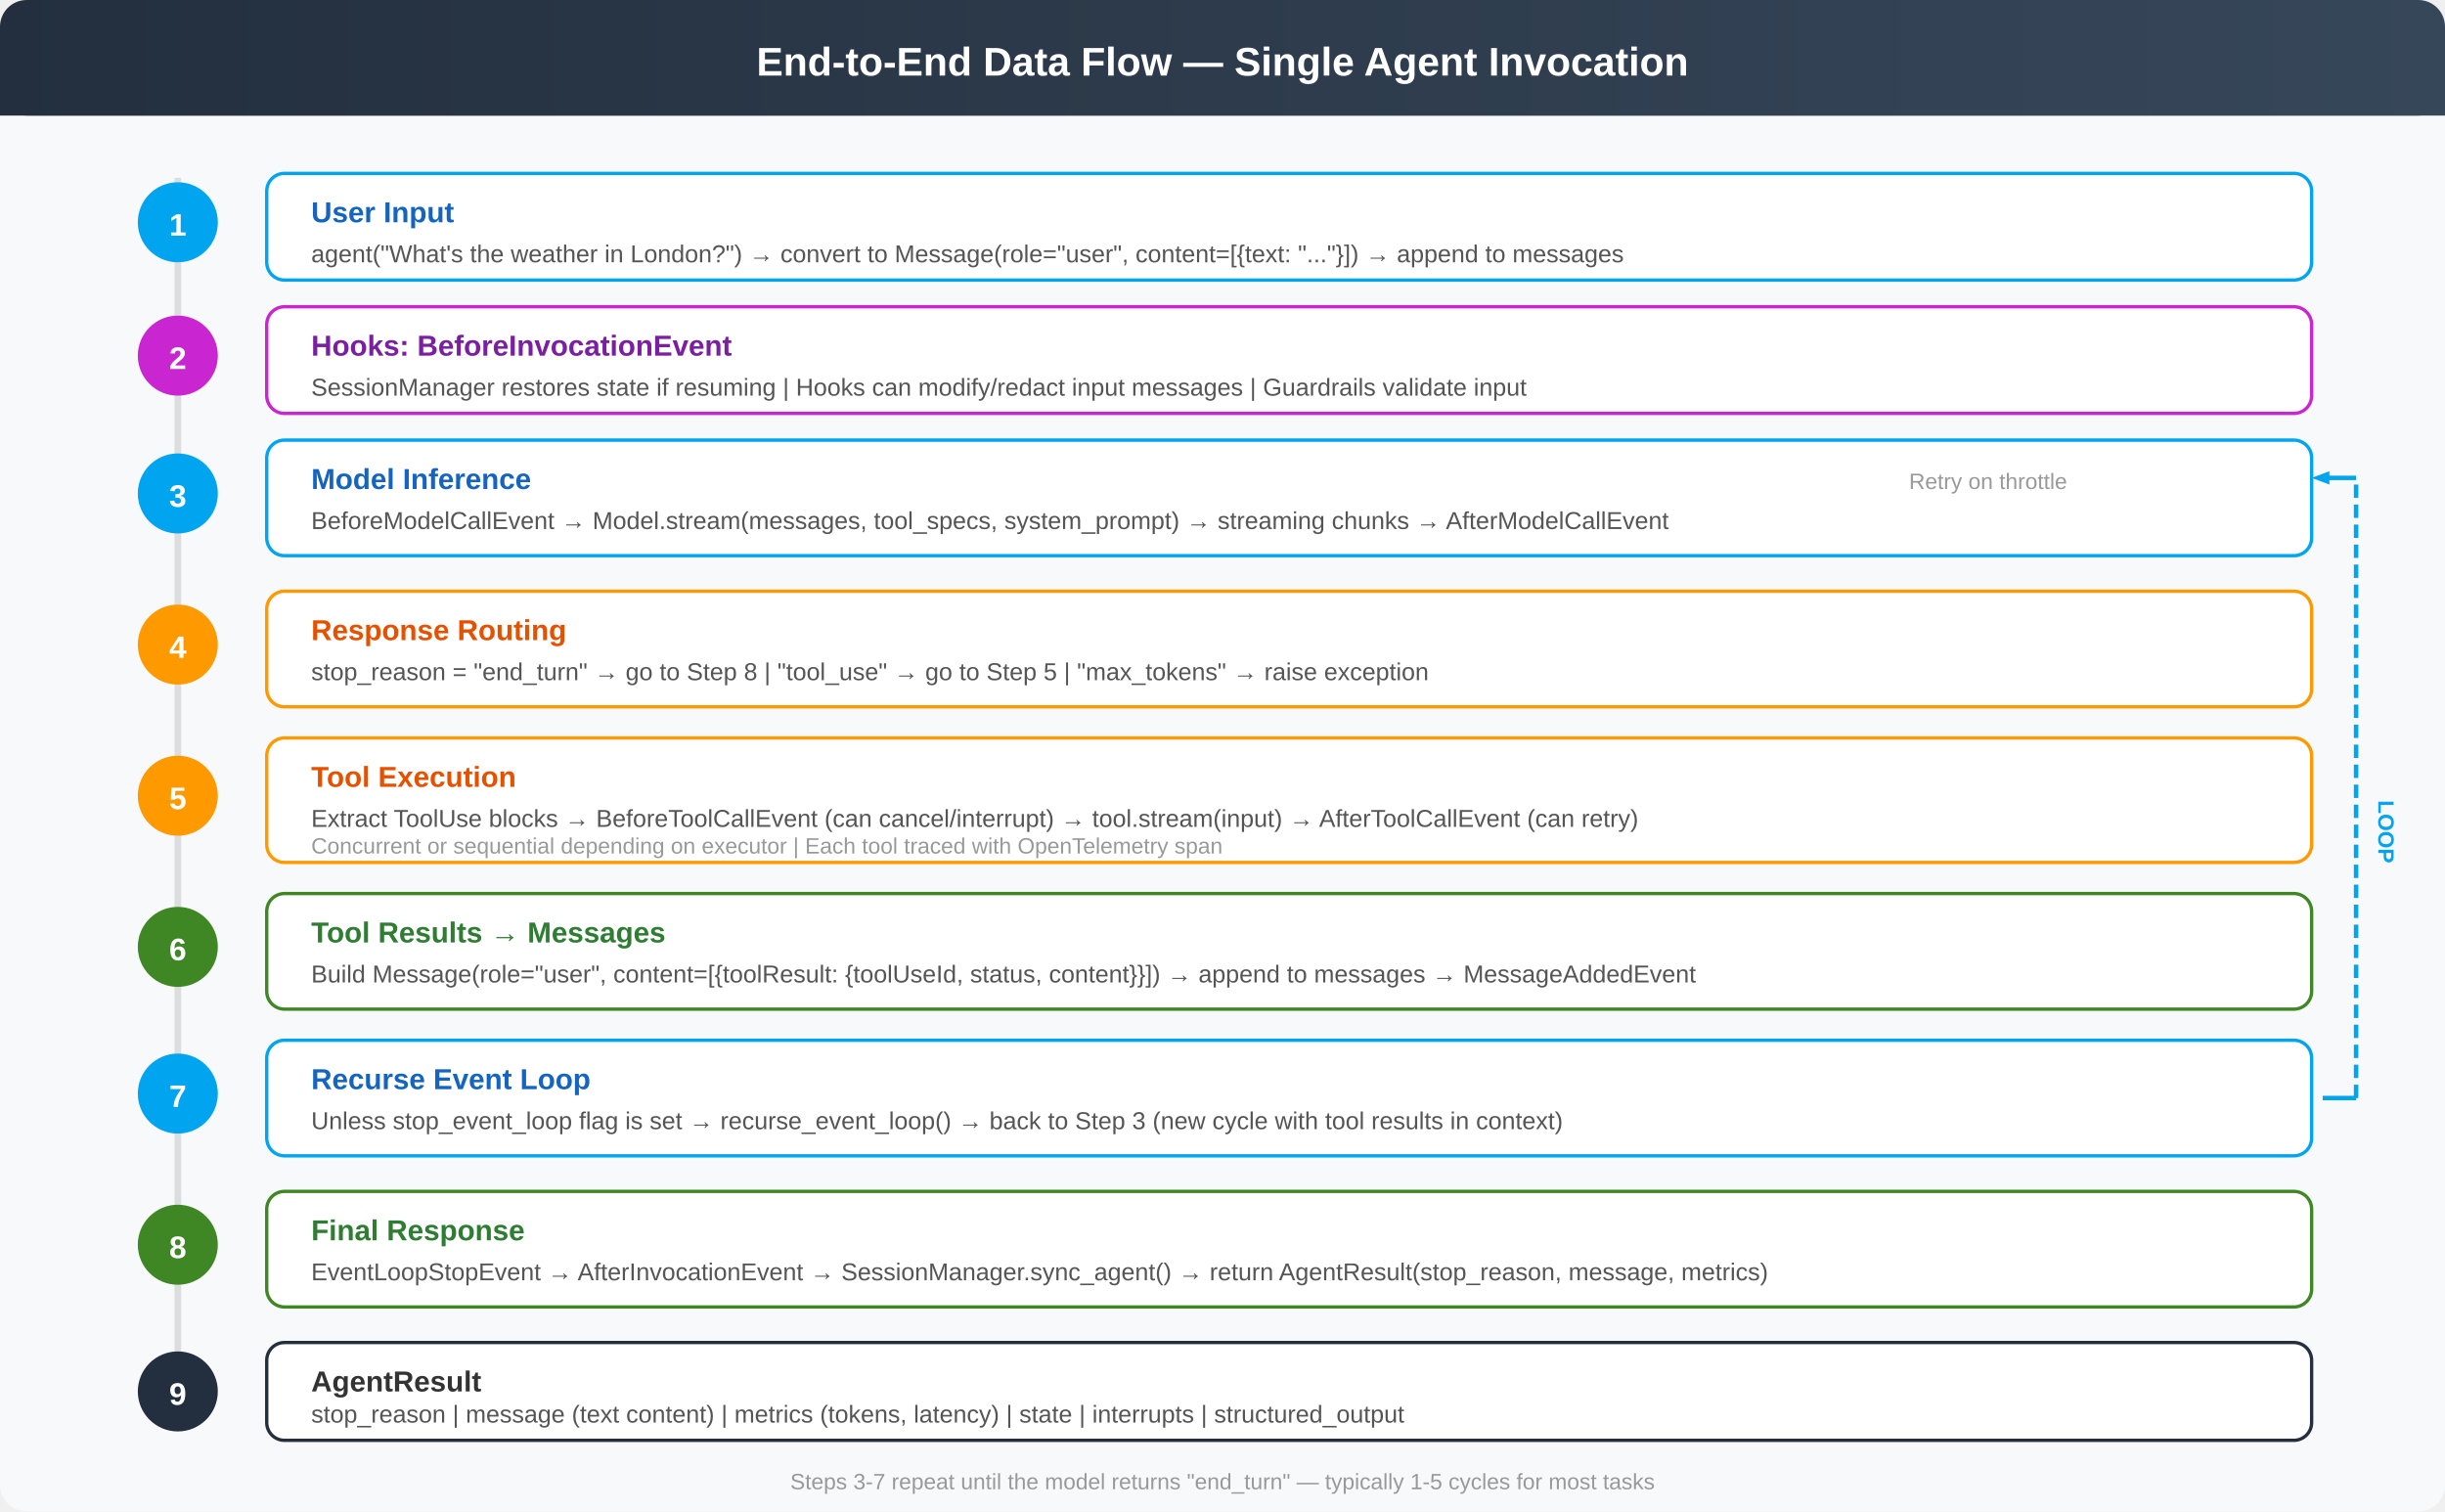
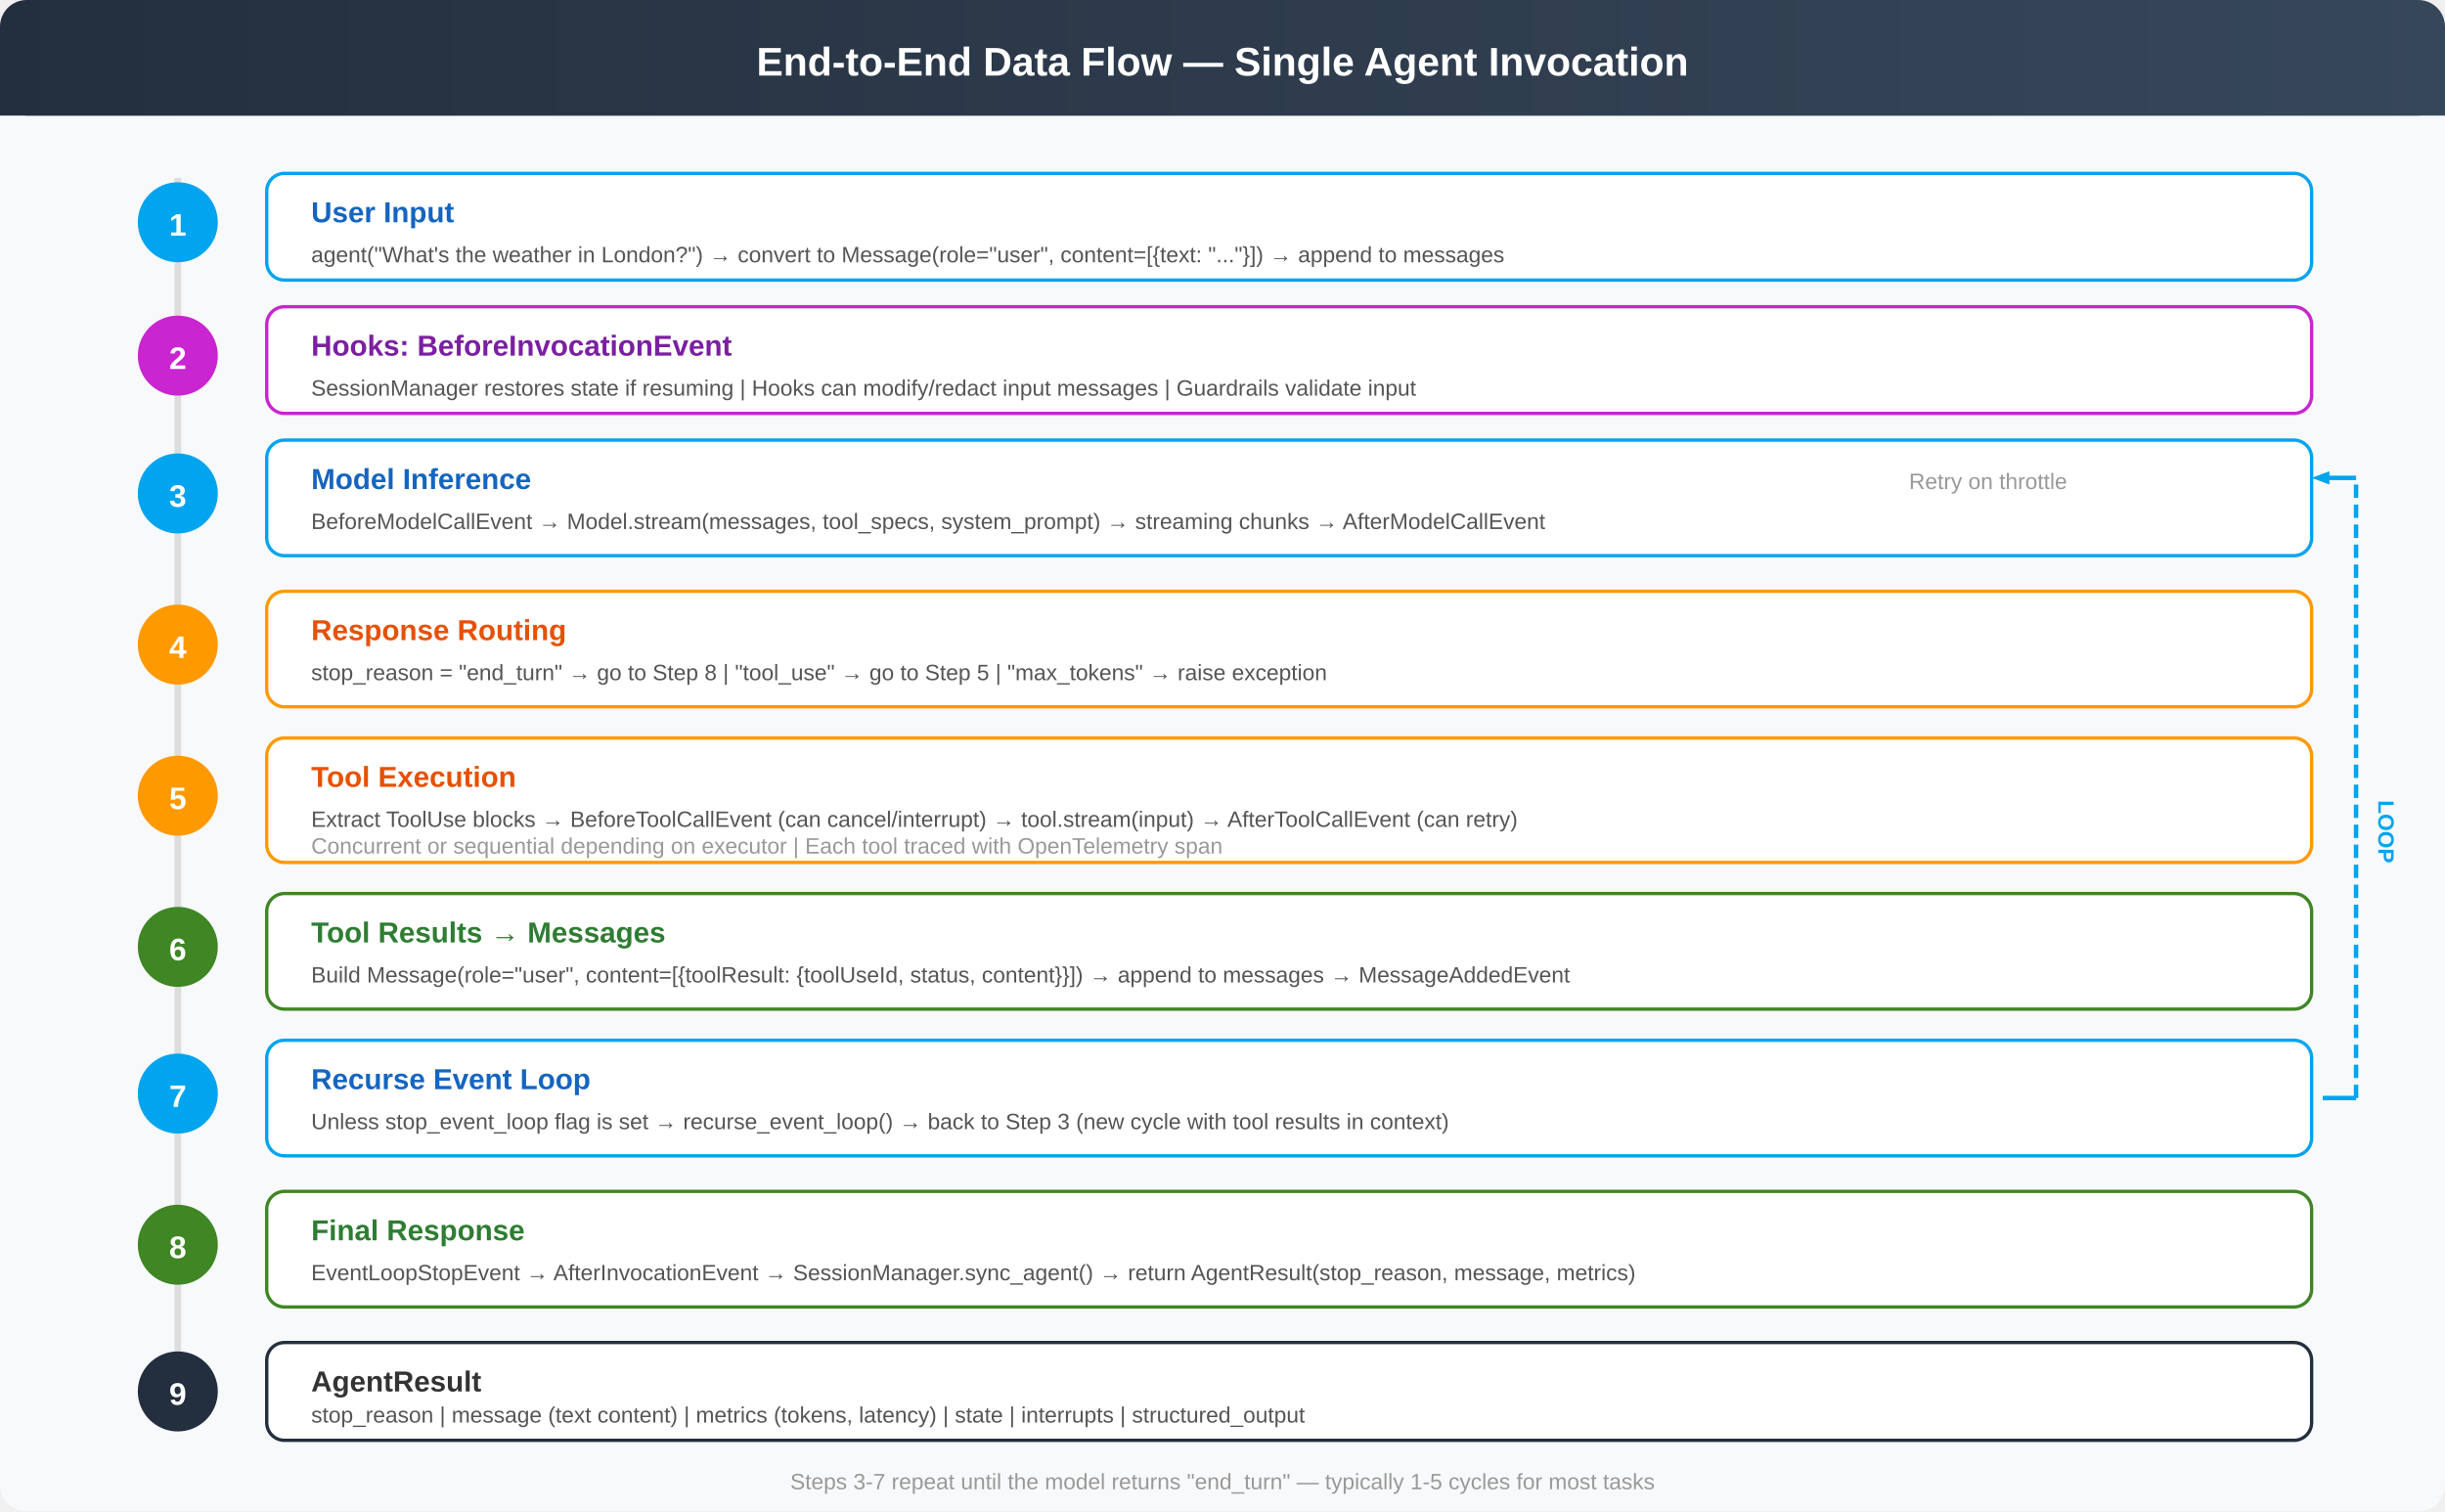
<svg xmlns="http://www.w3.org/2000/svg" viewBox="0 0 1100 680" font-family="'Segoe UI', Arial, sans-serif">
  <defs>
    <linearGradient id="hdr8" x1="0" y1="0" x2="1" y2="0">
      <stop offset="0%" stop-color="#232F3E" />
      <stop offset="100%" stop-color="#37475A" />
    </linearGradient>
  </defs>
  <rect width="1100" height="680" rx="12" fill="#F8F9FA" />
  <rect width="1100" height="52" rx="12" fill="url(#hdr8)" />
  <rect y="40" width="1100" height="12" fill="url(#hdr8)" />
  <text x="550" y="34" text-anchor="middle" fill="white" font-size="18" font-weight="bold">End-to-End Data Flow — Single Agent Invocation</text>
  <line x1="80" y1="80" x2="80" y2="640" stroke="#DDD" stroke-width="3" />
  <circle cx="80" cy="100" r="18" fill="#00A4EF" stroke="none" />
  <text x="80" y="106" text-anchor="middle" fill="white" font-size="14" font-weight="bold">1</text>
  <rect x="120" y="78" width="920" height="48" rx="8" fill="white" stroke="#00A4EF" stroke-width="1.5" />
  <text x="140" y="100" fill="#1565C0" font-size="13" font-weight="bold">User Input</text>
-   <text x="140" y="118" fill="#555" font-size="11">agent("What's the weather in London?") → convert to Message(role="user", content=[{text: "..."}]) → append to messages</text>
+   <text x="140" y="118" fill="#555" font-size="10">agent("What's the weather in London?") → convert to Message(role="user", content=[{text: "..."}]) → append to messages</text>
  <circle cx="80" cy="160" r="18" fill="#C925D1" stroke="none" />
  <text x="80" y="166" text-anchor="middle" fill="white" font-size="14" font-weight="bold">2</text>
  <rect x="120" y="138" width="920" height="48" rx="8" fill="white" stroke="#C925D1" stroke-width="1.5" />
  <text x="140" y="160" fill="#7B1FA2" font-size="13" font-weight="bold">Hooks: BeforeInvocationEvent</text>
-   <text x="140" y="178" fill="#555" font-size="11">SessionManager restores state if resuming | Hooks can modify/redact input messages | Guardrails validate input</text>
+   <text x="140" y="178" fill="#555" font-size="10">SessionManager restores state if resuming | Hooks can modify/redact input messages | Guardrails validate input</text>
  <circle cx="80" cy="222" r="18" fill="#00A4EF" stroke="none" />
  <text x="80" y="228" text-anchor="middle" fill="white" font-size="14" font-weight="bold">3</text>
  <rect x="120" y="198" width="920" height="52" rx="8" fill="white" stroke="#00A4EF" stroke-width="1.5" />
  <text x="140" y="220" fill="#1565C0" font-size="13" font-weight="bold">Model Inference</text>
-   <text x="140" y="238" fill="#555" font-size="11">BeforeModelCallEvent → Model.stream(messages, tool_specs, system_prompt) → streaming chunks → AfterModelCallEvent</text>
+   <text x="140" y="238" fill="#555" font-size="10">BeforeModelCallEvent → Model.stream(messages, tool_specs, system_prompt) → streaming chunks → AfterModelCallEvent</text>
  <text x="930" y="220" text-anchor="end" fill="#999" font-size="10">Retry on throttle</text>
  <circle cx="80" cy="290" r="18" fill="#FF9900" stroke="none" />
  <text x="80" y="296" text-anchor="middle" fill="white" font-size="14" font-weight="bold">4</text>
  <rect x="120" y="266" width="920" height="52" rx="8" fill="white" stroke="#FF9900" stroke-width="1.5" />
  <text x="140" y="288" fill="#E65100" font-size="13" font-weight="bold">Response Routing</text>
-   <text x="140" y="306" fill="#555" font-size="11">stop_reason = "end_turn" → go to Step 8 | "tool_use" → go to Step 5 | "max_tokens" → raise exception</text>
+   <text x="140" y="306" fill="#555" font-size="10">stop_reason = "end_turn" → go to Step 8 | "tool_use" → go to Step 5 | "max_tokens" → raise exception</text>
  <circle cx="80" cy="358" r="18" fill="#FF9900" stroke="none" />
  <text x="80" y="364" text-anchor="middle" fill="white" font-size="14" font-weight="bold">5</text>
  <rect x="120" y="332" width="920" height="56" rx="8" fill="white" stroke="#FF9900" stroke-width="1.5" />
  <text x="140" y="354" fill="#E65100" font-size="13" font-weight="bold">Tool Execution</text>
-   <text x="140" y="372" fill="#555" font-size="11">Extract ToolUse blocks → BeforeToolCallEvent (can cancel/interrupt) → tool.stream(input) → AfterToolCallEvent (can retry)</text>
+   <text x="140" y="372" fill="#555" font-size="10">Extract ToolUse blocks → BeforeToolCallEvent (can cancel/interrupt) → tool.stream(input) → AfterToolCallEvent (can retry)</text>
  <text x="140" y="384" fill="#999" font-size="10">Concurrent or sequential depending on executor | Each tool traced with OpenTelemetry span</text>
  <circle cx="80" cy="426" r="18" fill="#3F8624" stroke="none" />
  <text x="80" y="432" text-anchor="middle" fill="white" font-size="14" font-weight="bold">6</text>
  <rect x="120" y="402" width="920" height="52" rx="8" fill="white" stroke="#3F8624" stroke-width="1.5" />
  <text x="140" y="424" fill="#2E7D32" font-size="13" font-weight="bold">Tool Results → Messages</text>
-   <text x="140" y="442" fill="#555" font-size="11">Build Message(role="user", content=[{toolResult: {toolUseId, status, content}}]) → append to messages → MessageAddedEvent</text>
+   <text x="140" y="442" fill="#555" font-size="10">Build Message(role="user", content=[{toolResult: {toolUseId, status, content}}]) → append to messages → MessageAddedEvent</text>
  <circle cx="80" cy="492" r="18" fill="#00A4EF" stroke="none" />
  <text x="80" y="498" text-anchor="middle" fill="white" font-size="14" font-weight="bold">7</text>
  <rect x="120" y="468" width="920" height="52" rx="8" fill="white" stroke="#00A4EF" stroke-width="1.5" />
  <text x="140" y="490" fill="#1565C0" font-size="13" font-weight="bold">Recurse Event Loop</text>
-   <text x="140" y="508" fill="#555" font-size="11">Unless stop_event_loop flag is set → recurse_event_loop() → back to Step 3 (new cycle with tool results in context)</text>
+   <text x="140" y="508" fill="#555" font-size="10">Unless stop_event_loop flag is set → recurse_event_loop() → back to Step 3 (new cycle with tool results in context)</text>
  <line x1="1045" y1="494" x2="1060" y2="494" stroke="#00A4EF" stroke-width="2" />
  <line x1="1060" y1="494" x2="1060" y2="215" stroke="#00A4EF" stroke-width="2" stroke-dasharray="6,3" />
  <line x1="1060" y1="215" x2="1045" y2="215" stroke="#00A4EF" stroke-width="2" />
  <polygon points="1048,212 1040,215 1048,218" fill="#00A4EF" />
  <text x="1070" y="360" text-anchor="start" fill="#00A4EF" font-size="10" font-weight="600" transform="rotate(90, 1070, 360)">LOOP</text>
  <circle cx="80" cy="560" r="18" fill="#3F8624" stroke="none" />
  <text x="80" y="566" text-anchor="middle" fill="white" font-size="14" font-weight="bold">8</text>
  <rect x="120" y="536" width="920" height="52" rx="8" fill="white" stroke="#3F8624" stroke-width="1.5" />
  <text x="140" y="558" fill="#2E7D32" font-size="13" font-weight="bold">Final Response</text>
-   <text x="140" y="576" fill="#555" font-size="11">EventLoopStopEvent → AfterInvocationEvent → SessionManager.sync_agent() → return AgentResult(stop_reason, message, metrics)</text>
+   <text x="140" y="576" fill="#555" font-size="10">EventLoopStopEvent → AfterInvocationEvent → SessionManager.sync_agent() → return AgentResult(stop_reason, message, metrics)</text>
  <circle cx="80" cy="626" r="18" fill="#232F3E" stroke="none" />
  <text x="80" y="632" text-anchor="middle" fill="white" font-size="14" font-weight="bold">9</text>
  <rect x="120" y="604" width="920" height="44" rx="8" fill="white" stroke="#232F3E" stroke-width="1.5" />
  <text x="140" y="626" fill="#333" font-size="13" font-weight="bold">AgentResult</text>
-   <text x="140" y="640" fill="#555" font-size="11">stop_reason | message (text content) | metrics (tokens, latency) | state | interrupts | structured_output</text>
+   <text x="140" y="640" fill="#555" font-size="10">stop_reason | message (text content) | metrics (tokens, latency) | state | interrupts | structured_output</text>
  <text x="550" y="670" text-anchor="middle" fill="#999" font-size="10">Steps 3-7 repeat until the model returns "end_turn" — typically 1-5 cycles for most tasks</text>
</svg>
